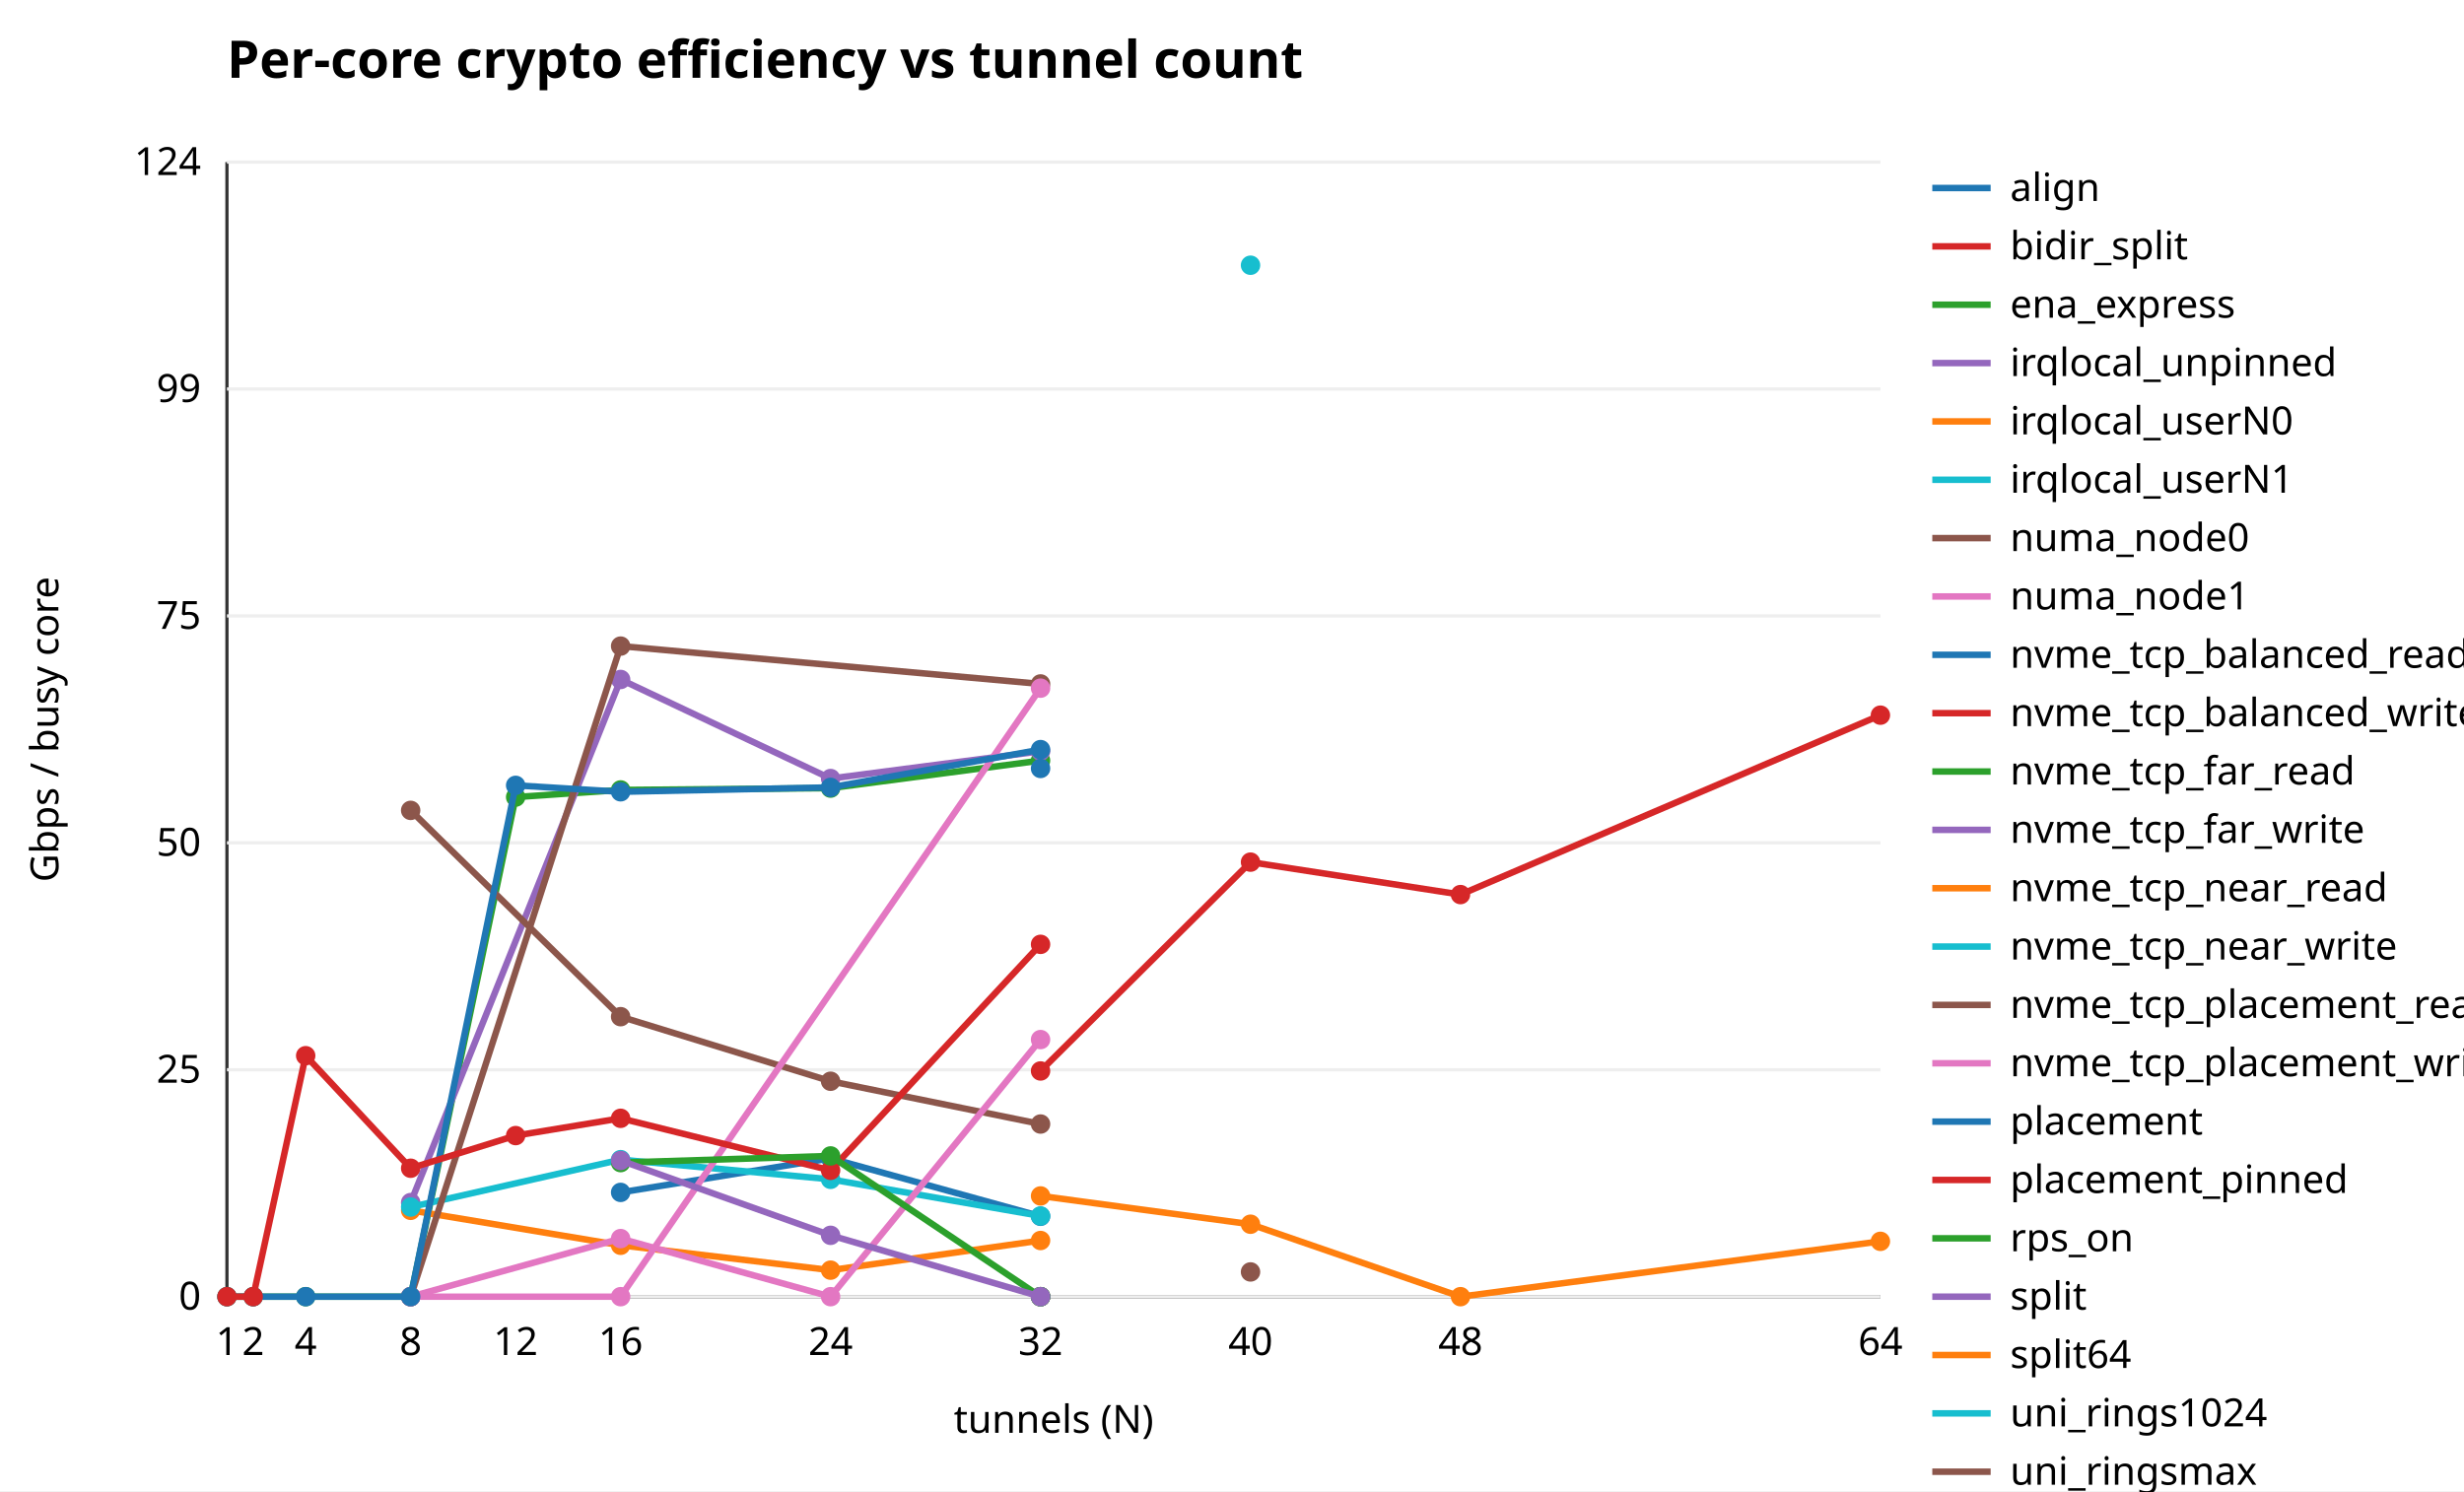
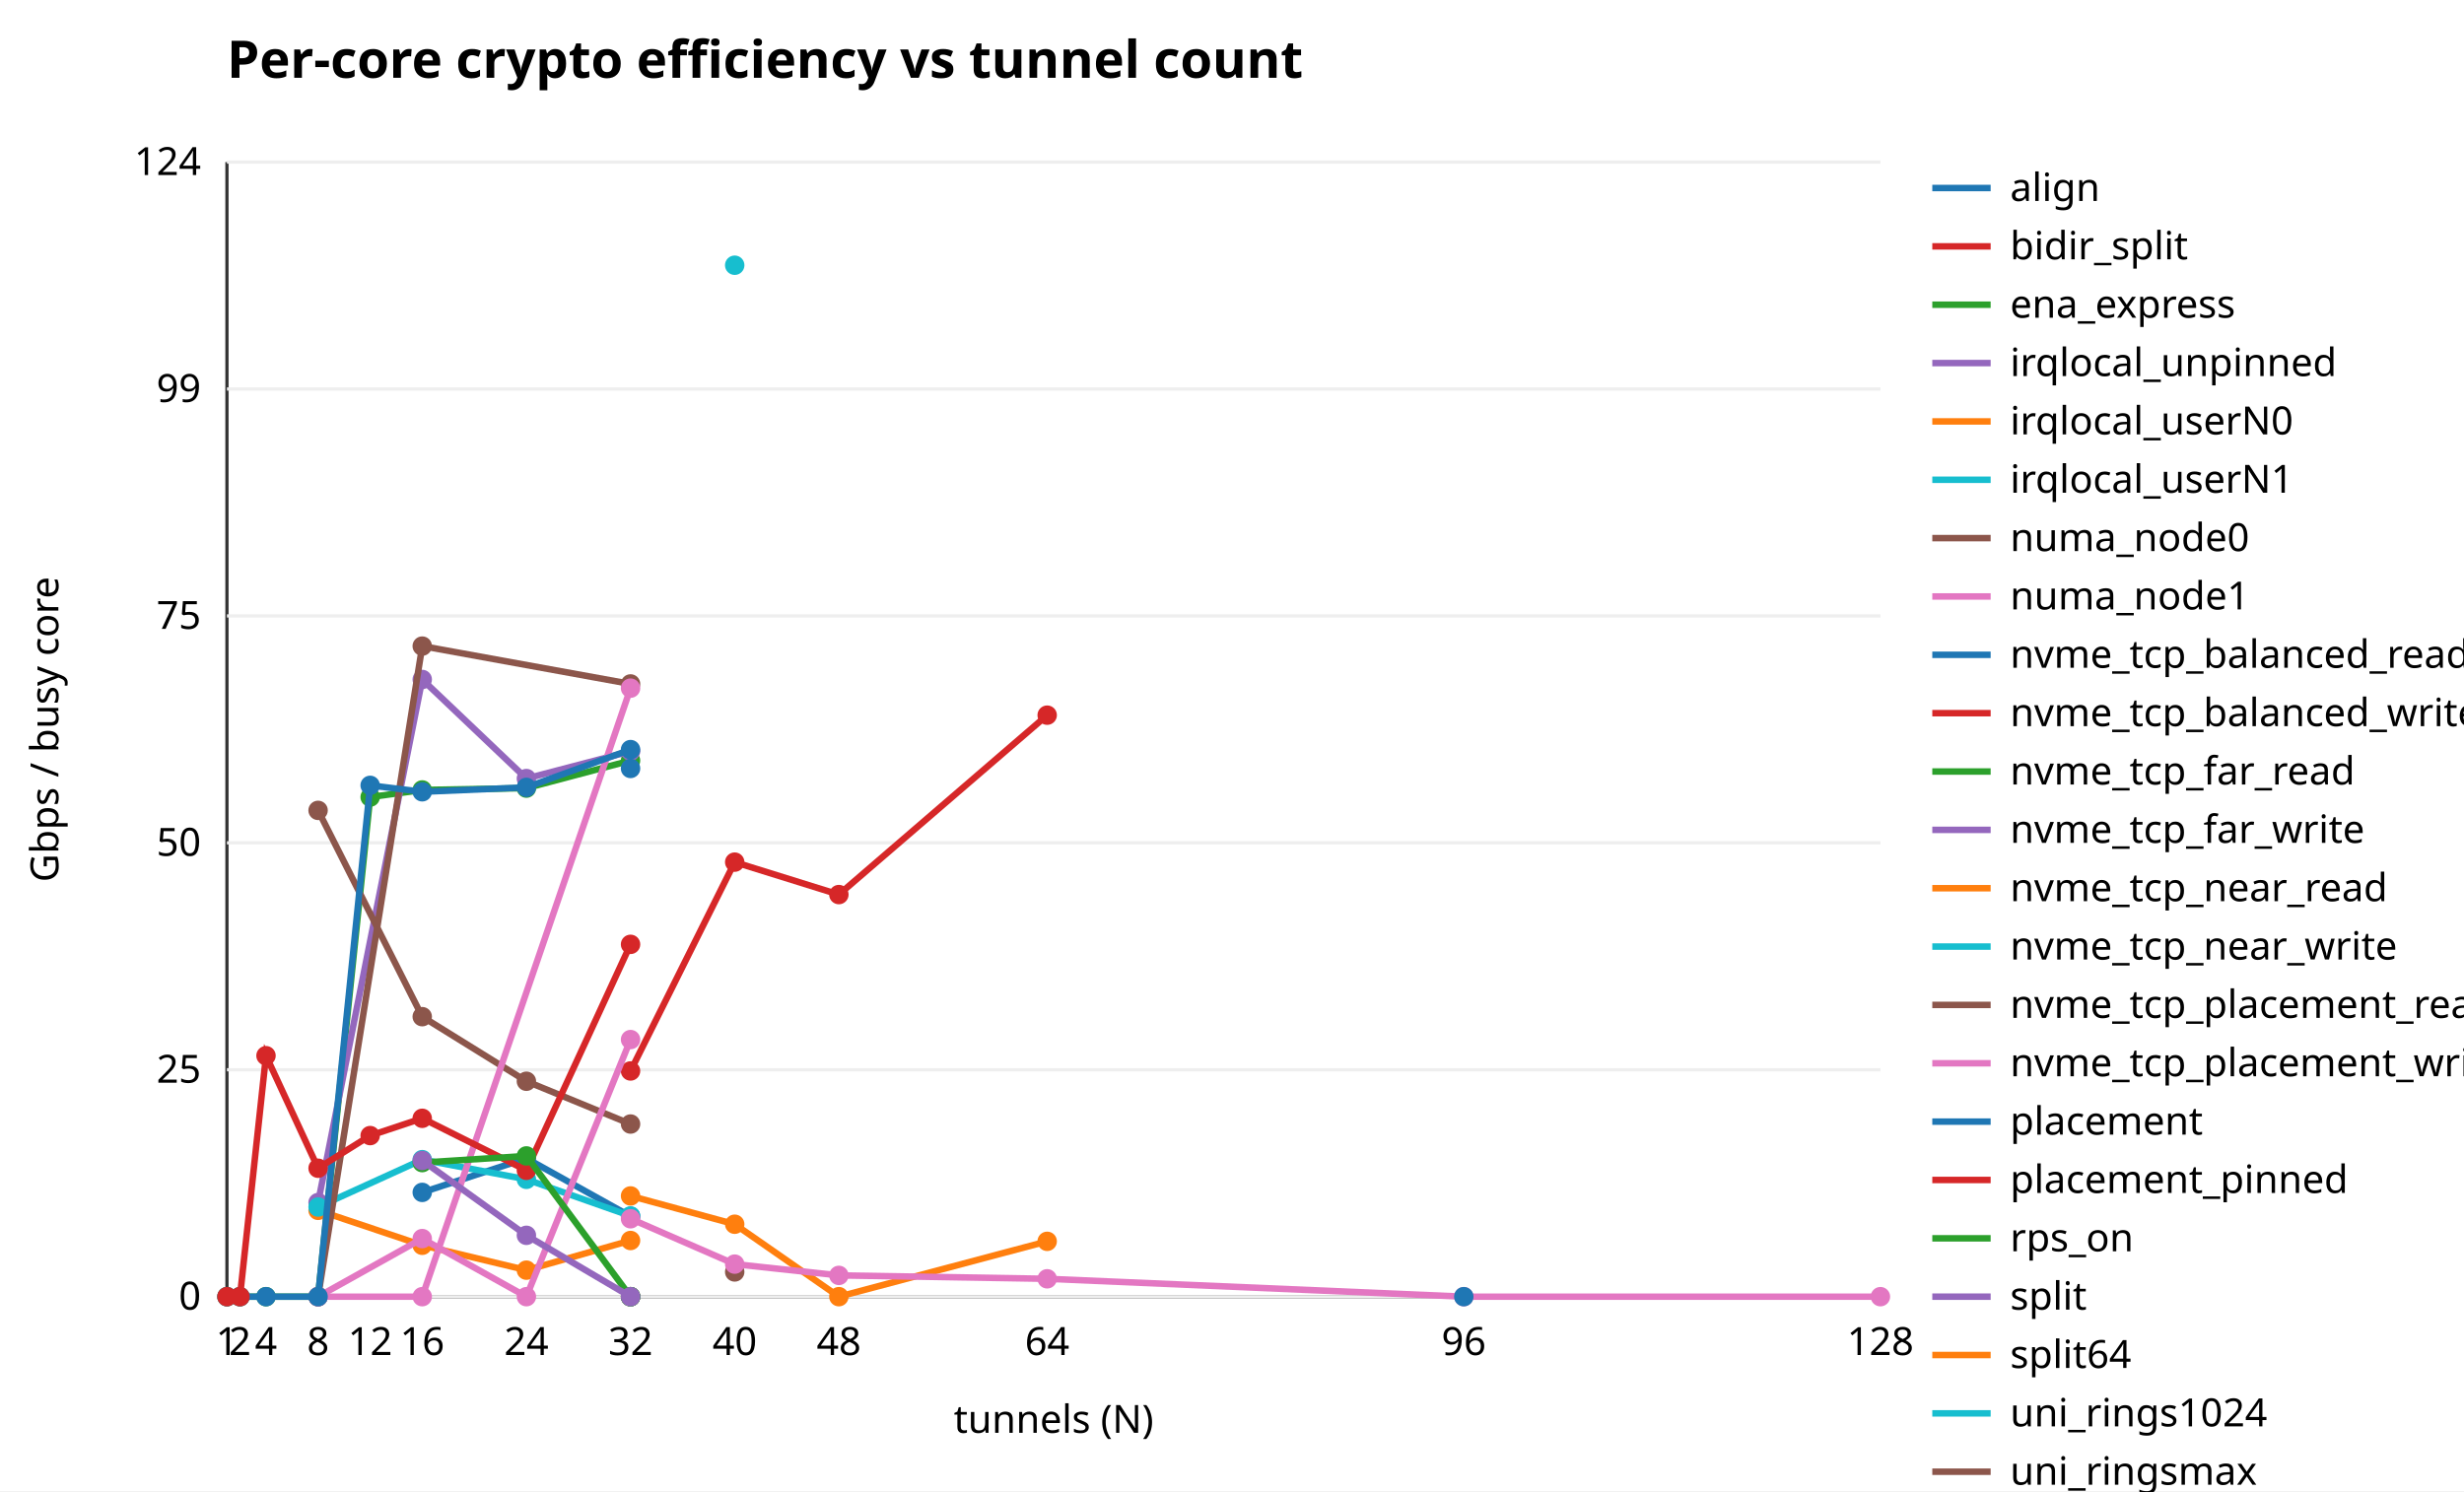
<svg xmlns="http://www.w3.org/2000/svg" width="760" height="460" font-family="sans-serif" font-size="12">
  <rect width="760" height="460" fill="white" />
  <text x="70" y="24" font-size="16" font-weight="bold">Per-core crypto efficiency vs tunnel count</text>
  <line x1="70" y1="50" x2="70" y2="400" stroke="#333" />
  <line x1="70" y1="400" x2="580" y2="400" stroke="#333" />
  <line x1="70" y1="400" x2="580" y2="400" stroke="#eee" />
  <text x="62" y="404" text-anchor="end">0</text>
  <line x1="70" y1="330" x2="580" y2="330" stroke="#eee" />
  <text x="62" y="334" text-anchor="end">25</text>
  <line x1="70" y1="260" x2="580" y2="260" stroke="#eee" />
  <text x="62" y="264" text-anchor="end">50</text>
  <line x1="70" y1="190" x2="580" y2="190" stroke="#eee" />
  <text x="62" y="194" text-anchor="end">75</text>
  <line x1="70" y1="120" x2="580" y2="120" stroke="#eee" />
  <text x="62" y="124" text-anchor="end">99</text>
  <line x1="70" y1="50" x2="580" y2="50" stroke="#eee" />
  <text x="62" y="54" text-anchor="end">124</text>
  <text x="70" y="418" text-anchor="middle">1</text>
-   <text x="78.095" y="418" text-anchor="middle">2</text>
-   <text x="94.286" y="418" text-anchor="middle">4</text>
-   <text x="126.667" y="418" text-anchor="middle">8</text>
-   <text x="159.048" y="418" text-anchor="middle">12</text>
-   <text x="191.429" y="418" text-anchor="middle">16</text>
-   <text x="256.19" y="418" text-anchor="middle">24</text>
-   <text x="320.952" y="418" text-anchor="middle">32</text>
-   <text x="385.714" y="418" text-anchor="middle">40</text>
-   <text x="450.476" y="418" text-anchor="middle">48</text>
-   <text x="580" y="418" text-anchor="middle">64</text>
+   <text x="74.016" y="418" text-anchor="middle">2</text>
+   <text x="82.047" y="418" text-anchor="middle">4</text>
+   <text x="98.11" y="418" text-anchor="middle">8</text>
+   <text x="114.173" y="418" text-anchor="middle">12</text>
+   <text x="130.236" y="418" text-anchor="middle">16</text>
+   <text x="162.362" y="418" text-anchor="middle">24</text>
+   <text x="194.488" y="418" text-anchor="middle">32</text>
+   <text x="226.614" y="418" text-anchor="middle">40</text>
+   <text x="258.74" y="418" text-anchor="middle">48</text>
+   <text x="322.992" y="418" text-anchor="middle">64</text>
+   <text x="451.496" y="418" text-anchor="middle">96</text>
+   <text x="580" y="418" text-anchor="middle">128</text>
  <text x="325" y="442" text-anchor="middle">tunnels (N)</text>
  <text x="18" y="225" text-anchor="middle" transform="rotate(-90 18 225)">Gbps / busy core</text>
-   <path d="M191.429 367.833 L256.19 357.328 L320.952 375.207 " fill="none" stroke="#1f77b4" stroke-width="2" />
-   <circle cx="191.429" cy="367.833" r="3" fill="#1f77b4" />
-   <circle cx="256.19" cy="357.328" r="3" fill="#1f77b4" />
-   <circle cx="320.952" cy="375.207" r="3" fill="#1f77b4" />
+   <path d="M130.236 367.833 L162.362 357.328 L194.488 375.207 " fill="none" stroke="#1f77b4" stroke-width="2" />
+   <circle cx="130.236" cy="367.833" r="3" fill="#1f77b4" />
+   <circle cx="162.362" cy="357.328" r="3" fill="#1f77b4" />
+   <circle cx="194.488" cy="375.207" r="3" fill="#1f77b4" />
  <line x1="596" y1="58" x2="614" y2="58" stroke="#1f77b4" stroke-width="2" />
  <text x="620" y="62">align</text>
-   <path d="M320.952 330.375 L385.714 265.953 L450.476 275.961 L580 220.617 " fill="none" stroke="#d62728" stroke-width="2" />
-   <circle cx="320.952" cy="330.375" r="3" fill="#d62728" />
-   <circle cx="385.714" cy="265.953" r="3" fill="#d62728" />
-   <circle cx="450.476" cy="275.961" r="3" fill="#d62728" />
-   <circle cx="580" cy="220.617" r="3" fill="#d62728" />
+   <path d="M194.488 330.375 L226.614 265.953 L258.74 275.961 L322.992 220.617 " fill="none" stroke="#d62728" stroke-width="2" />
+   <circle cx="194.488" cy="330.375" r="3" fill="#d62728" />
+   <circle cx="226.614" cy="265.953" r="3" fill="#d62728" />
+   <circle cx="258.74" cy="275.961" r="3" fill="#d62728" />
+   <circle cx="322.992" cy="220.617" r="3" fill="#d62728" />
  <line x1="596" y1="76" x2="614" y2="76" stroke="#d62728" stroke-width="2" />
  <text x="620" y="80">bidir_split</text>
-   <path d="M70 400 L78.095 400 L94.286 400 L126.667 400 L159.048 245.889 L191.429 243.684 L256.19 243.122 L320.952 234.614 " fill="none" stroke="#2ca02c" stroke-width="2" />
+   <path d="M70 400 L74.016 400 L82.047 400 L98.11 400 L114.173 245.889 L130.236 243.684 L162.362 243.122 L194.488 234.614 " fill="none" stroke="#2ca02c" stroke-width="2" />
  <circle cx="70" cy="400" r="3" fill="#2ca02c" />
-   <circle cx="78.095" cy="400" r="3" fill="#2ca02c" />
-   <circle cx="94.286" cy="400" r="3" fill="#2ca02c" />
-   <circle cx="126.667" cy="400" r="3" fill="#2ca02c" />
-   <circle cx="159.048" cy="245.889" r="3" fill="#2ca02c" />
-   <circle cx="191.429" cy="243.684" r="3" fill="#2ca02c" />
-   <circle cx="256.19" cy="243.122" r="3" fill="#2ca02c" />
-   <circle cx="320.952" cy="234.614" r="3" fill="#2ca02c" />
+   <circle cx="74.016" cy="400" r="3" fill="#2ca02c" />
+   <circle cx="82.047" cy="400" r="3" fill="#2ca02c" />
+   <circle cx="98.11" cy="400" r="3" fill="#2ca02c" />
+   <circle cx="114.173" cy="245.889" r="3" fill="#2ca02c" />
+   <circle cx="130.236" cy="243.684" r="3" fill="#2ca02c" />
+   <circle cx="162.362" cy="243.122" r="3" fill="#2ca02c" />
+   <circle cx="194.488" cy="234.614" r="3" fill="#2ca02c" />
  <line x1="596" y1="94" x2="614" y2="94" stroke="#2ca02c" stroke-width="2" />
  <text x="620" y="98">ena_express</text>
-   <path d="M126.667 370.972 L191.429 209.605 L256.19 240.168 L320.952 231.749 " fill="none" stroke="#9467bd" stroke-width="2" />
-   <circle cx="126.667" cy="370.972" r="3" fill="#9467bd" />
-   <circle cx="191.429" cy="209.605" r="3" fill="#9467bd" />
-   <circle cx="256.19" cy="240.168" r="3" fill="#9467bd" />
-   <circle cx="320.952" cy="231.749" r="3" fill="#9467bd" />
+   <path d="M98.11 370.972 L130.236 209.605 L162.362 240.168 L194.488 231.749 " fill="none" stroke="#9467bd" stroke-width="2" />
+   <circle cx="98.11" cy="370.972" r="3" fill="#9467bd" />
+   <circle cx="130.236" cy="209.605" r="3" fill="#9467bd" />
+   <circle cx="162.362" cy="240.168" r="3" fill="#9467bd" />
+   <circle cx="194.488" cy="231.749" r="3" fill="#9467bd" />
  <line x1="596" y1="112" x2="614" y2="112" stroke="#9467bd" stroke-width="2" />
  <text x="620" y="116">irqlocal_unpinned</text>
-   <path d="M126.667 373.37 L191.429 384.145 L256.19 391.82 L320.952 382.674 " fill="none" stroke="#ff7f0e" stroke-width="2" />
-   <circle cx="126.667" cy="373.37" r="3" fill="#ff7f0e" />
-   <circle cx="191.429" cy="384.145" r="3" fill="#ff7f0e" />
-   <circle cx="256.19" cy="391.82" r="3" fill="#ff7f0e" />
-   <circle cx="320.952" cy="382.674" r="3" fill="#ff7f0e" />
+   <path d="M98.11 373.37 L130.236 384.145 L162.362 391.82 L194.488 382.674 " fill="none" stroke="#ff7f0e" stroke-width="2" />
+   <circle cx="98.11" cy="373.37" r="3" fill="#ff7f0e" />
+   <circle cx="130.236" cy="384.145" r="3" fill="#ff7f0e" />
+   <circle cx="162.362" cy="391.82" r="3" fill="#ff7f0e" />
+   <circle cx="194.488" cy="382.674" r="3" fill="#ff7f0e" />
  <line x1="596" y1="130" x2="614" y2="130" stroke="#ff7f0e" stroke-width="2" />
  <text x="620" y="134">irqlocal_userN0</text>
-   <path d="M126.667 372.348 L191.429 357.729 L256.19 363.802 L320.952 375.108 " fill="none" stroke="#17becf" stroke-width="2" />
-   <circle cx="126.667" cy="372.348" r="3" fill="#17becf" />
-   <circle cx="191.429" cy="357.729" r="3" fill="#17becf" />
-   <circle cx="256.19" cy="363.802" r="3" fill="#17becf" />
-   <circle cx="320.952" cy="375.108" r="3" fill="#17becf" />
+   <path d="M98.11 372.348 L130.236 357.729 L162.362 363.802 L194.488 375.108 " fill="none" stroke="#17becf" stroke-width="2" />
+   <circle cx="98.11" cy="372.348" r="3" fill="#17becf" />
+   <circle cx="130.236" cy="357.729" r="3" fill="#17becf" />
+   <circle cx="162.362" cy="363.802" r="3" fill="#17becf" />
+   <circle cx="194.488" cy="375.108" r="3" fill="#17becf" />
  <line x1="596" y1="148" x2="614" y2="148" stroke="#17becf" stroke-width="2" />
  <text x="620" y="152">irqlocal_userN1</text>
-   <path d="M126.667 249.988 L191.429 313.626 L256.19 333.546 L320.952 346.745 " fill="none" stroke="#8c564b" stroke-width="2" />
-   <circle cx="126.667" cy="249.988" r="3" fill="#8c564b" />
-   <circle cx="191.429" cy="313.626" r="3" fill="#8c564b" />
-   <circle cx="256.19" cy="333.546" r="3" fill="#8c564b" />
-   <circle cx="320.952" cy="346.745" r="3" fill="#8c564b" />
+   <path d="M98.11 249.988 L130.236 313.626 L162.362 333.546 L194.488 346.745 " fill="none" stroke="#8c564b" stroke-width="2" />
+   <circle cx="98.11" cy="249.988" r="3" fill="#8c564b" />
+   <circle cx="130.236" cy="313.626" r="3" fill="#8c564b" />
+   <circle cx="162.362" cy="333.546" r="3" fill="#8c564b" />
+   <circle cx="194.488" cy="346.745" r="3" fill="#8c564b" />
  <line x1="596" y1="166" x2="614" y2="166" stroke="#8c564b" stroke-width="2" />
  <text x="620" y="170">numa_node0</text>
-   <path d="M126.667 400 L191.429 382.081 L256.19 400 L320.952 320.689 " fill="none" stroke="#e377c2" stroke-width="2" />
-   <circle cx="126.667" cy="400" r="3" fill="#e377c2" />
-   <circle cx="191.429" cy="382.081" r="3" fill="#e377c2" />
-   <circle cx="256.19" cy="400" r="3" fill="#e377c2" />
-   <circle cx="320.952" cy="320.689" r="3" fill="#e377c2" />
+   <path d="M98.11 400 L130.236 382.081 L162.362 400 L194.488 320.689 " fill="none" stroke="#e377c2" stroke-width="2" />
+   <circle cx="98.11" cy="400" r="3" fill="#e377c2" />
+   <circle cx="130.236" cy="382.081" r="3" fill="#e377c2" />
+   <circle cx="162.362" cy="400" r="3" fill="#e377c2" />
+   <circle cx="194.488" cy="320.689" r="3" fill="#e377c2" />
  <line x1="596" y1="184" x2="614" y2="184" stroke="#e377c2" stroke-width="2" />
  <text x="620" y="188">numa_node1</text>
-   <path d="M320.952 237.054 " fill="none" stroke="#1f77b4" stroke-width="2" />
-   <circle cx="320.952" cy="237.054" r="3" fill="#1f77b4" />
+   <path d="M194.488 237.054 " fill="none" stroke="#1f77b4" stroke-width="2" />
+   <circle cx="194.488" cy="237.054" r="3" fill="#1f77b4" />
  <line x1="596" y1="202" x2="614" y2="202" stroke="#1f77b4" stroke-width="2" />
  <text x="620" y="206">nvme_tcp_balanced_read</text>
-   <path d="M320.952 400 " fill="none" stroke="#d62728" stroke-width="2" />
-   <circle cx="320.952" cy="400" r="3" fill="#d62728" />
+   <path d="M194.488 400 " fill="none" stroke="#d62728" stroke-width="2" />
+   <circle cx="194.488" cy="400" r="3" fill="#d62728" />
  <line x1="596" y1="220" x2="614" y2="220" stroke="#d62728" stroke-width="2" />
  <text x="620" y="224">nvme_tcp_balanced_write</text>
-   <path d="M320.952 400 " fill="none" stroke="#2ca02c" stroke-width="2" />
-   <circle cx="320.952" cy="400" r="3" fill="#2ca02c" />
+   <path d="M194.488 400 " fill="none" stroke="#2ca02c" stroke-width="2" />
+   <circle cx="194.488" cy="400" r="3" fill="#2ca02c" />
  <line x1="596" y1="238" x2="614" y2="238" stroke="#2ca02c" stroke-width="2" />
  <text x="620" y="242">nvme_tcp_far_read</text>
-   <path d="M320.952 400 " fill="none" stroke="#9467bd" stroke-width="2" />
-   <circle cx="320.952" cy="400" r="3" fill="#9467bd" />
+   <path d="M194.488 400 " fill="none" stroke="#9467bd" stroke-width="2" />
+   <circle cx="194.488" cy="400" r="3" fill="#9467bd" />
  <line x1="596" y1="256" x2="614" y2="256" stroke="#9467bd" stroke-width="2" />
  <text x="620" y="260">nvme_tcp_far_write</text>
-   <path d="M320.952 400 " fill="none" stroke="#ff7f0e" stroke-width="2" />
-   <circle cx="320.952" cy="400" r="3" fill="#ff7f0e" />
+   <path d="M194.488 400 " fill="none" stroke="#ff7f0e" stroke-width="2" />
+   <circle cx="194.488" cy="400" r="3" fill="#ff7f0e" />
  <line x1="596" y1="274" x2="614" y2="274" stroke="#ff7f0e" stroke-width="2" />
  <text x="620" y="278">nvme_tcp_near_read</text>
-   <path d="M320.952 400 " fill="none" stroke="#17becf" stroke-width="2" />
-   <circle cx="320.952" cy="400" r="3" fill="#17becf" />
+   <path d="M194.488 400 " fill="none" stroke="#17becf" stroke-width="2" />
+   <circle cx="194.488" cy="400" r="3" fill="#17becf" />
  <line x1="596" y1="292" x2="614" y2="292" stroke="#17becf" stroke-width="2" />
  <text x="620" y="296">nvme_tcp_near_write</text>
-   <path d="M126.667 400 L191.429 199.309 L320.952 210.985 " fill="none" stroke="#8c564b" stroke-width="2" />
-   <circle cx="126.667" cy="400" r="3" fill="#8c564b" />
-   <circle cx="191.429" cy="199.309" r="3" fill="#8c564b" />
-   <circle cx="320.952" cy="210.985" r="3" fill="#8c564b" />
+   <path d="M98.11 400 L130.236 199.309 L194.488 210.985 " fill="none" stroke="#8c564b" stroke-width="2" />
+   <circle cx="98.11" cy="400" r="3" fill="#8c564b" />
+   <circle cx="130.236" cy="199.309" r="3" fill="#8c564b" />
+   <circle cx="194.488" cy="210.985" r="3" fill="#8c564b" />
  <line x1="596" y1="310" x2="614" y2="310" stroke="#8c564b" stroke-width="2" />
  <text x="620" y="314">nvme_tcp_placement_read</text>
-   <path d="M126.667 400 L191.429 400 L320.952 212.285 " fill="none" stroke="#e377c2" stroke-width="2" />
-   <circle cx="126.667" cy="400" r="3" fill="#e377c2" />
-   <circle cx="191.429" cy="400" r="3" fill="#e377c2" />
-   <circle cx="320.952" cy="212.285" r="3" fill="#e377c2" />
+   <path d="M98.11 400 L130.236 400 L194.488 212.285 " fill="none" stroke="#e377c2" stroke-width="2" />
+   <circle cx="98.11" cy="400" r="3" fill="#e377c2" />
+   <circle cx="130.236" cy="400" r="3" fill="#e377c2" />
+   <circle cx="194.488" cy="212.285" r="3" fill="#e377c2" />
  <line x1="596" y1="328" x2="614" y2="328" stroke="#e377c2" stroke-width="2" />
  <text x="620" y="332">nvme_tcp_placement_write</text>
-   <path d="M70 400 L78.095 400 L94.286 400 L126.667 400 L159.048 242.27 L191.429 244.253 L256.19 242.896 L320.952 231.234 " fill="none" stroke="#1f77b4" stroke-width="2" />
+   <path d="M70 400 L74.016 400 L82.047 400 L98.11 400 L114.173 242.27 L130.236 244.253 L162.362 242.896 L194.488 231.234 " fill="none" stroke="#1f77b4" stroke-width="2" />
  <circle cx="70" cy="400" r="3" fill="#1f77b4" />
-   <circle cx="78.095" cy="400" r="3" fill="#1f77b4" />
-   <circle cx="94.286" cy="400" r="3" fill="#1f77b4" />
-   <circle cx="126.667" cy="400" r="3" fill="#1f77b4" />
-   <circle cx="159.048" cy="242.27" r="3" fill="#1f77b4" />
-   <circle cx="191.429" cy="244.253" r="3" fill="#1f77b4" />
-   <circle cx="256.19" cy="242.896" r="3" fill="#1f77b4" />
-   <circle cx="320.952" cy="231.234" r="3" fill="#1f77b4" />
+   <circle cx="74.016" cy="400" r="3" fill="#1f77b4" />
+   <circle cx="82.047" cy="400" r="3" fill="#1f77b4" />
+   <circle cx="98.11" cy="400" r="3" fill="#1f77b4" />
+   <circle cx="114.173" cy="242.27" r="3" fill="#1f77b4" />
+   <circle cx="130.236" cy="244.253" r="3" fill="#1f77b4" />
+   <circle cx="162.362" cy="242.896" r="3" fill="#1f77b4" />
+   <circle cx="194.488" cy="231.234" r="3" fill="#1f77b4" />
  <line x1="596" y1="346" x2="614" y2="346" stroke="#1f77b4" stroke-width="2" />
  <text x="620" y="350">placement</text>
-   <path d="M70 400 L78.095 400 L94.286 325.665 L126.667 360.38 L159.048 350.31 L191.429 344.98 L256.19 361.027 L320.952 291.316 " fill="none" stroke="#d62728" stroke-width="2" />
+   <path d="M70 400 L74.016 400 L82.047 325.665 L98.11 360.38 L114.173 350.31 L130.236 344.98 L162.362 361.027 L194.488 291.316 " fill="none" stroke="#d62728" stroke-width="2" />
  <circle cx="70" cy="400" r="3" fill="#d62728" />
-   <circle cx="78.095" cy="400" r="3" fill="#d62728" />
-   <circle cx="94.286" cy="325.665" r="3" fill="#d62728" />
-   <circle cx="126.667" cy="360.38" r="3" fill="#d62728" />
-   <circle cx="159.048" cy="350.31" r="3" fill="#d62728" />
-   <circle cx="191.429" cy="344.98" r="3" fill="#d62728" />
-   <circle cx="256.19" cy="361.027" r="3" fill="#d62728" />
-   <circle cx="320.952" cy="291.316" r="3" fill="#d62728" />
+   <circle cx="74.016" cy="400" r="3" fill="#d62728" />
+   <circle cx="82.047" cy="325.665" r="3" fill="#d62728" />
+   <circle cx="98.11" cy="360.38" r="3" fill="#d62728" />
+   <circle cx="114.173" cy="350.31" r="3" fill="#d62728" />
+   <circle cx="130.236" cy="344.98" r="3" fill="#d62728" />
+   <circle cx="162.362" cy="361.027" r="3" fill="#d62728" />
+   <circle cx="194.488" cy="291.316" r="3" fill="#d62728" />
  <line x1="596" y1="364" x2="614" y2="364" stroke="#d62728" stroke-width="2" />
  <text x="620" y="368">placement_pinned</text>
-   <path d="M191.429 358.641 L256.19 356.581 L320.952 400 " fill="none" stroke="#2ca02c" stroke-width="2" />
-   <circle cx="191.429" cy="358.641" r="3" fill="#2ca02c" />
-   <circle cx="256.19" cy="356.581" r="3" fill="#2ca02c" />
-   <circle cx="320.952" cy="400" r="3" fill="#2ca02c" />
+   <path d="M130.236 358.641 L162.362 356.581 L194.488 400 " fill="none" stroke="#2ca02c" stroke-width="2" />
+   <circle cx="130.236" cy="358.641" r="3" fill="#2ca02c" />
+   <circle cx="162.362" cy="356.581" r="3" fill="#2ca02c" />
+   <circle cx="194.488" cy="400" r="3" fill="#2ca02c" />
  <line x1="596" y1="382" x2="614" y2="382" stroke="#2ca02c" stroke-width="2" />
  <text x="620" y="386">rps_on</text>
-   <path d="M191.429 357.996 L256.19 381.074 L320.952 400 " fill="none" stroke="#9467bd" stroke-width="2" />
-   <circle cx="191.429" cy="357.996" r="3" fill="#9467bd" />
-   <circle cx="256.19" cy="381.074" r="3" fill="#9467bd" />
-   <circle cx="320.952" cy="400" r="3" fill="#9467bd" />
+   <path d="M130.236 357.996 L162.362 381.074 L194.488 400 " fill="none" stroke="#9467bd" stroke-width="2" />
+   <circle cx="130.236" cy="357.996" r="3" fill="#9467bd" />
+   <circle cx="162.362" cy="381.074" r="3" fill="#9467bd" />
+   <circle cx="194.488" cy="400" r="3" fill="#9467bd" />
  <line x1="596" y1="400" x2="614" y2="400" stroke="#9467bd" stroke-width="2" />
  <text x="620" y="404">split</text>
-   <path d="M320.952 368.926 L385.714 377.653 L450.476 400 L580 382.932 " fill="none" stroke="#ff7f0e" stroke-width="2" />
-   <circle cx="320.952" cy="368.926" r="3" fill="#ff7f0e" />
-   <circle cx="385.714" cy="377.653" r="3" fill="#ff7f0e" />
-   <circle cx="450.476" cy="400" r="3" fill="#ff7f0e" />
-   <circle cx="580" cy="382.932" r="3" fill="#ff7f0e" />
+   <path d="M194.488 368.926 L226.614 377.653 L258.74 400 L322.992 382.932 " fill="none" stroke="#ff7f0e" stroke-width="2" />
+   <circle cx="194.488" cy="368.926" r="3" fill="#ff7f0e" />
+   <circle cx="226.614" cy="377.653" r="3" fill="#ff7f0e" />
+   <circle cx="258.74" cy="400" r="3" fill="#ff7f0e" />
+   <circle cx="322.992" cy="382.932" r="3" fill="#ff7f0e" />
  <line x1="596" y1="418" x2="614" y2="418" stroke="#ff7f0e" stroke-width="2" />
  <text x="620" y="422">split64</text>
-   <path d="M385.714 81.818 " fill="none" stroke="#17becf" stroke-width="2" />
-   <circle cx="385.714" cy="81.818" r="3" fill="#17becf" />
+   <path d="M226.614 81.818 " fill="none" stroke="#17becf" stroke-width="2" />
+   <circle cx="226.614" cy="81.818" r="3" fill="#17becf" />
  <line x1="596" y1="436" x2="614" y2="436" stroke="#17becf" stroke-width="2" />
  <text x="620" y="440">uni_rings1024</text>
-   <path d="M385.714 392.371 " fill="none" stroke="#8c564b" stroke-width="2" />
-   <circle cx="385.714" cy="392.371" r="3" fill="#8c564b" />
+   <path d="M226.614 392.371 " fill="none" stroke="#8c564b" stroke-width="2" />
+   <circle cx="226.614" cy="392.371" r="3" fill="#8c564b" />
  <line x1="596" y1="454" x2="614" y2="454" stroke="#8c564b" stroke-width="2" />
  <text x="620" y="458">uni_ringsmax</text>
+   <path d="M194.488 375.97 L226.614 389.959 L258.74 393.436 L322.992 394.489 L451.496 400 L580 400 " fill="none" stroke="#e377c2" stroke-width="2" />
+   <circle cx="194.488" cy="375.97" r="3" fill="#e377c2" />
+   <circle cx="226.614" cy="389.959" r="3" fill="#e377c2" />
+   <circle cx="258.74" cy="393.436" r="3" fill="#e377c2" />
+   <circle cx="322.992" cy="394.489" r="3" fill="#e377c2" />
+   <circle cx="451.496" cy="400" r="3" fill="#e377c2" />
+   <circle cx="580" cy="400" r="3" fill="#e377c2" />
+   <line x1="596" y1="472" x2="614" y2="472" stroke="#e377c2" stroke-width="2" />
+   <text x="620" y="476">uni_split</text>
+   <path d="M451.496 400 " fill="none" stroke="#1f77b4" stroke-width="2" />
+   <circle cx="451.496" cy="400" r="3" fill="#1f77b4" />
+   <line x1="596" y1="490" x2="614" y2="490" stroke="#1f77b4" stroke-width="2" />
+   <text x="620" y="494">uni_split96</text>
</svg>
